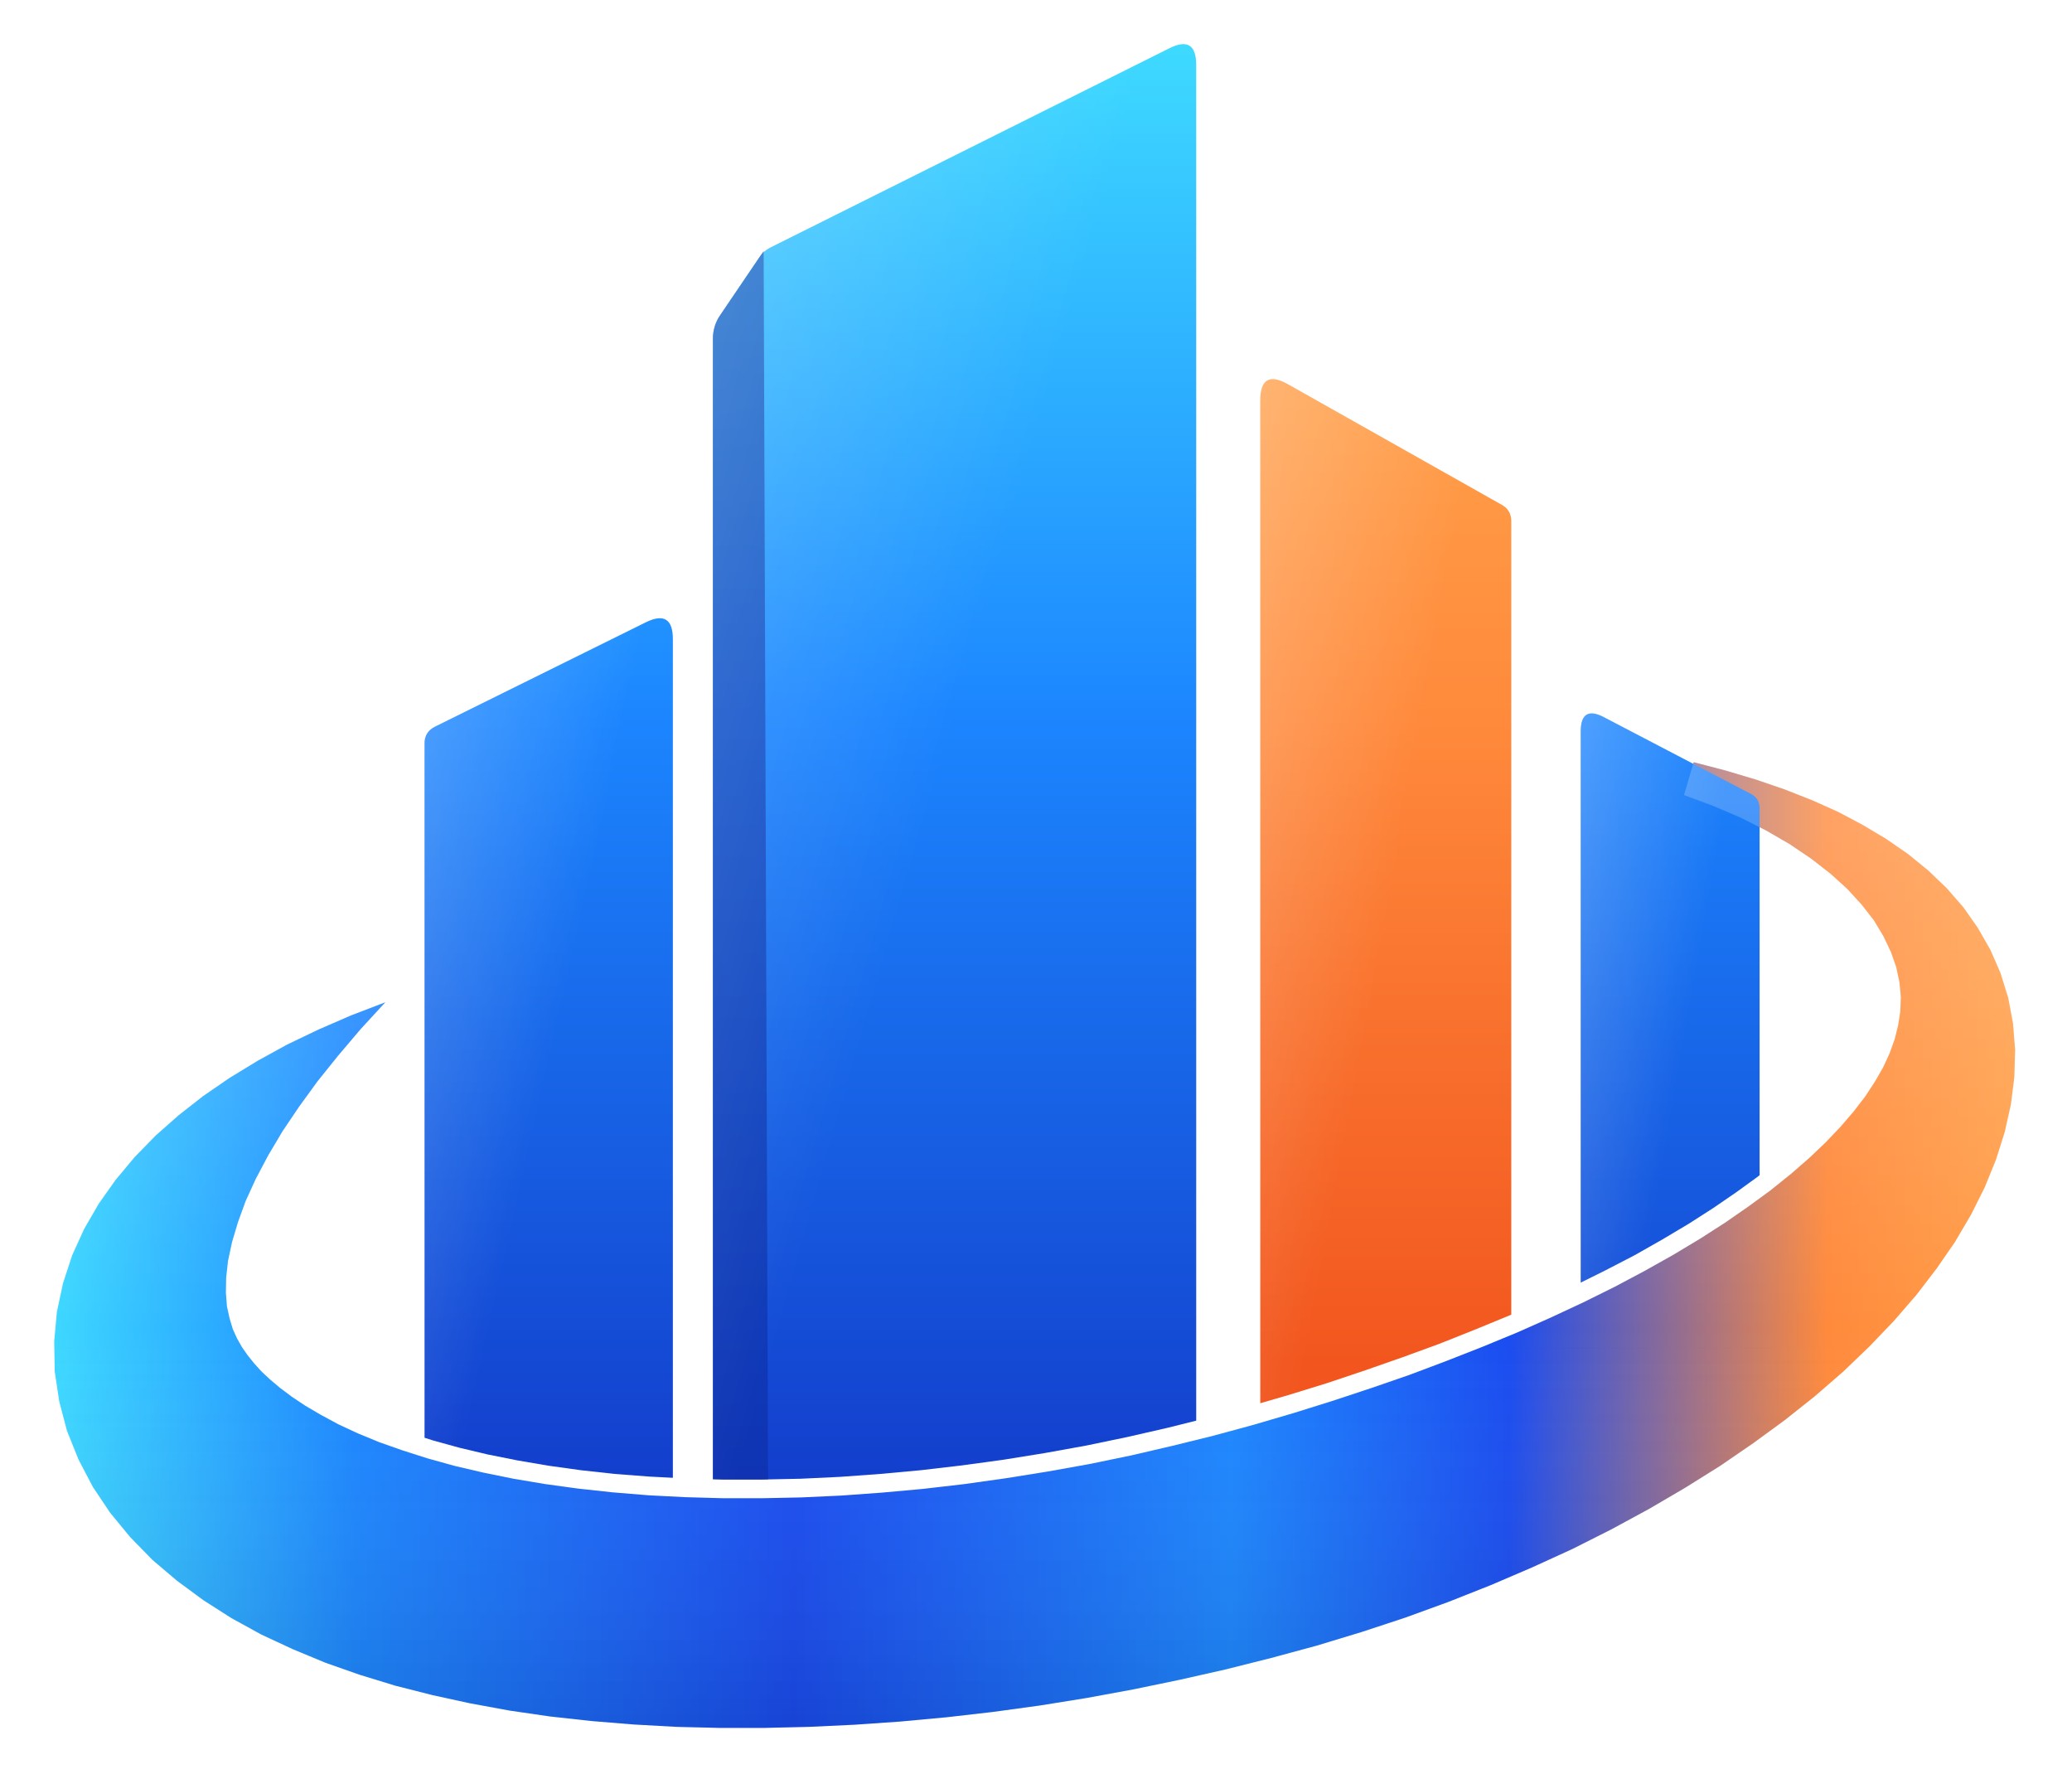
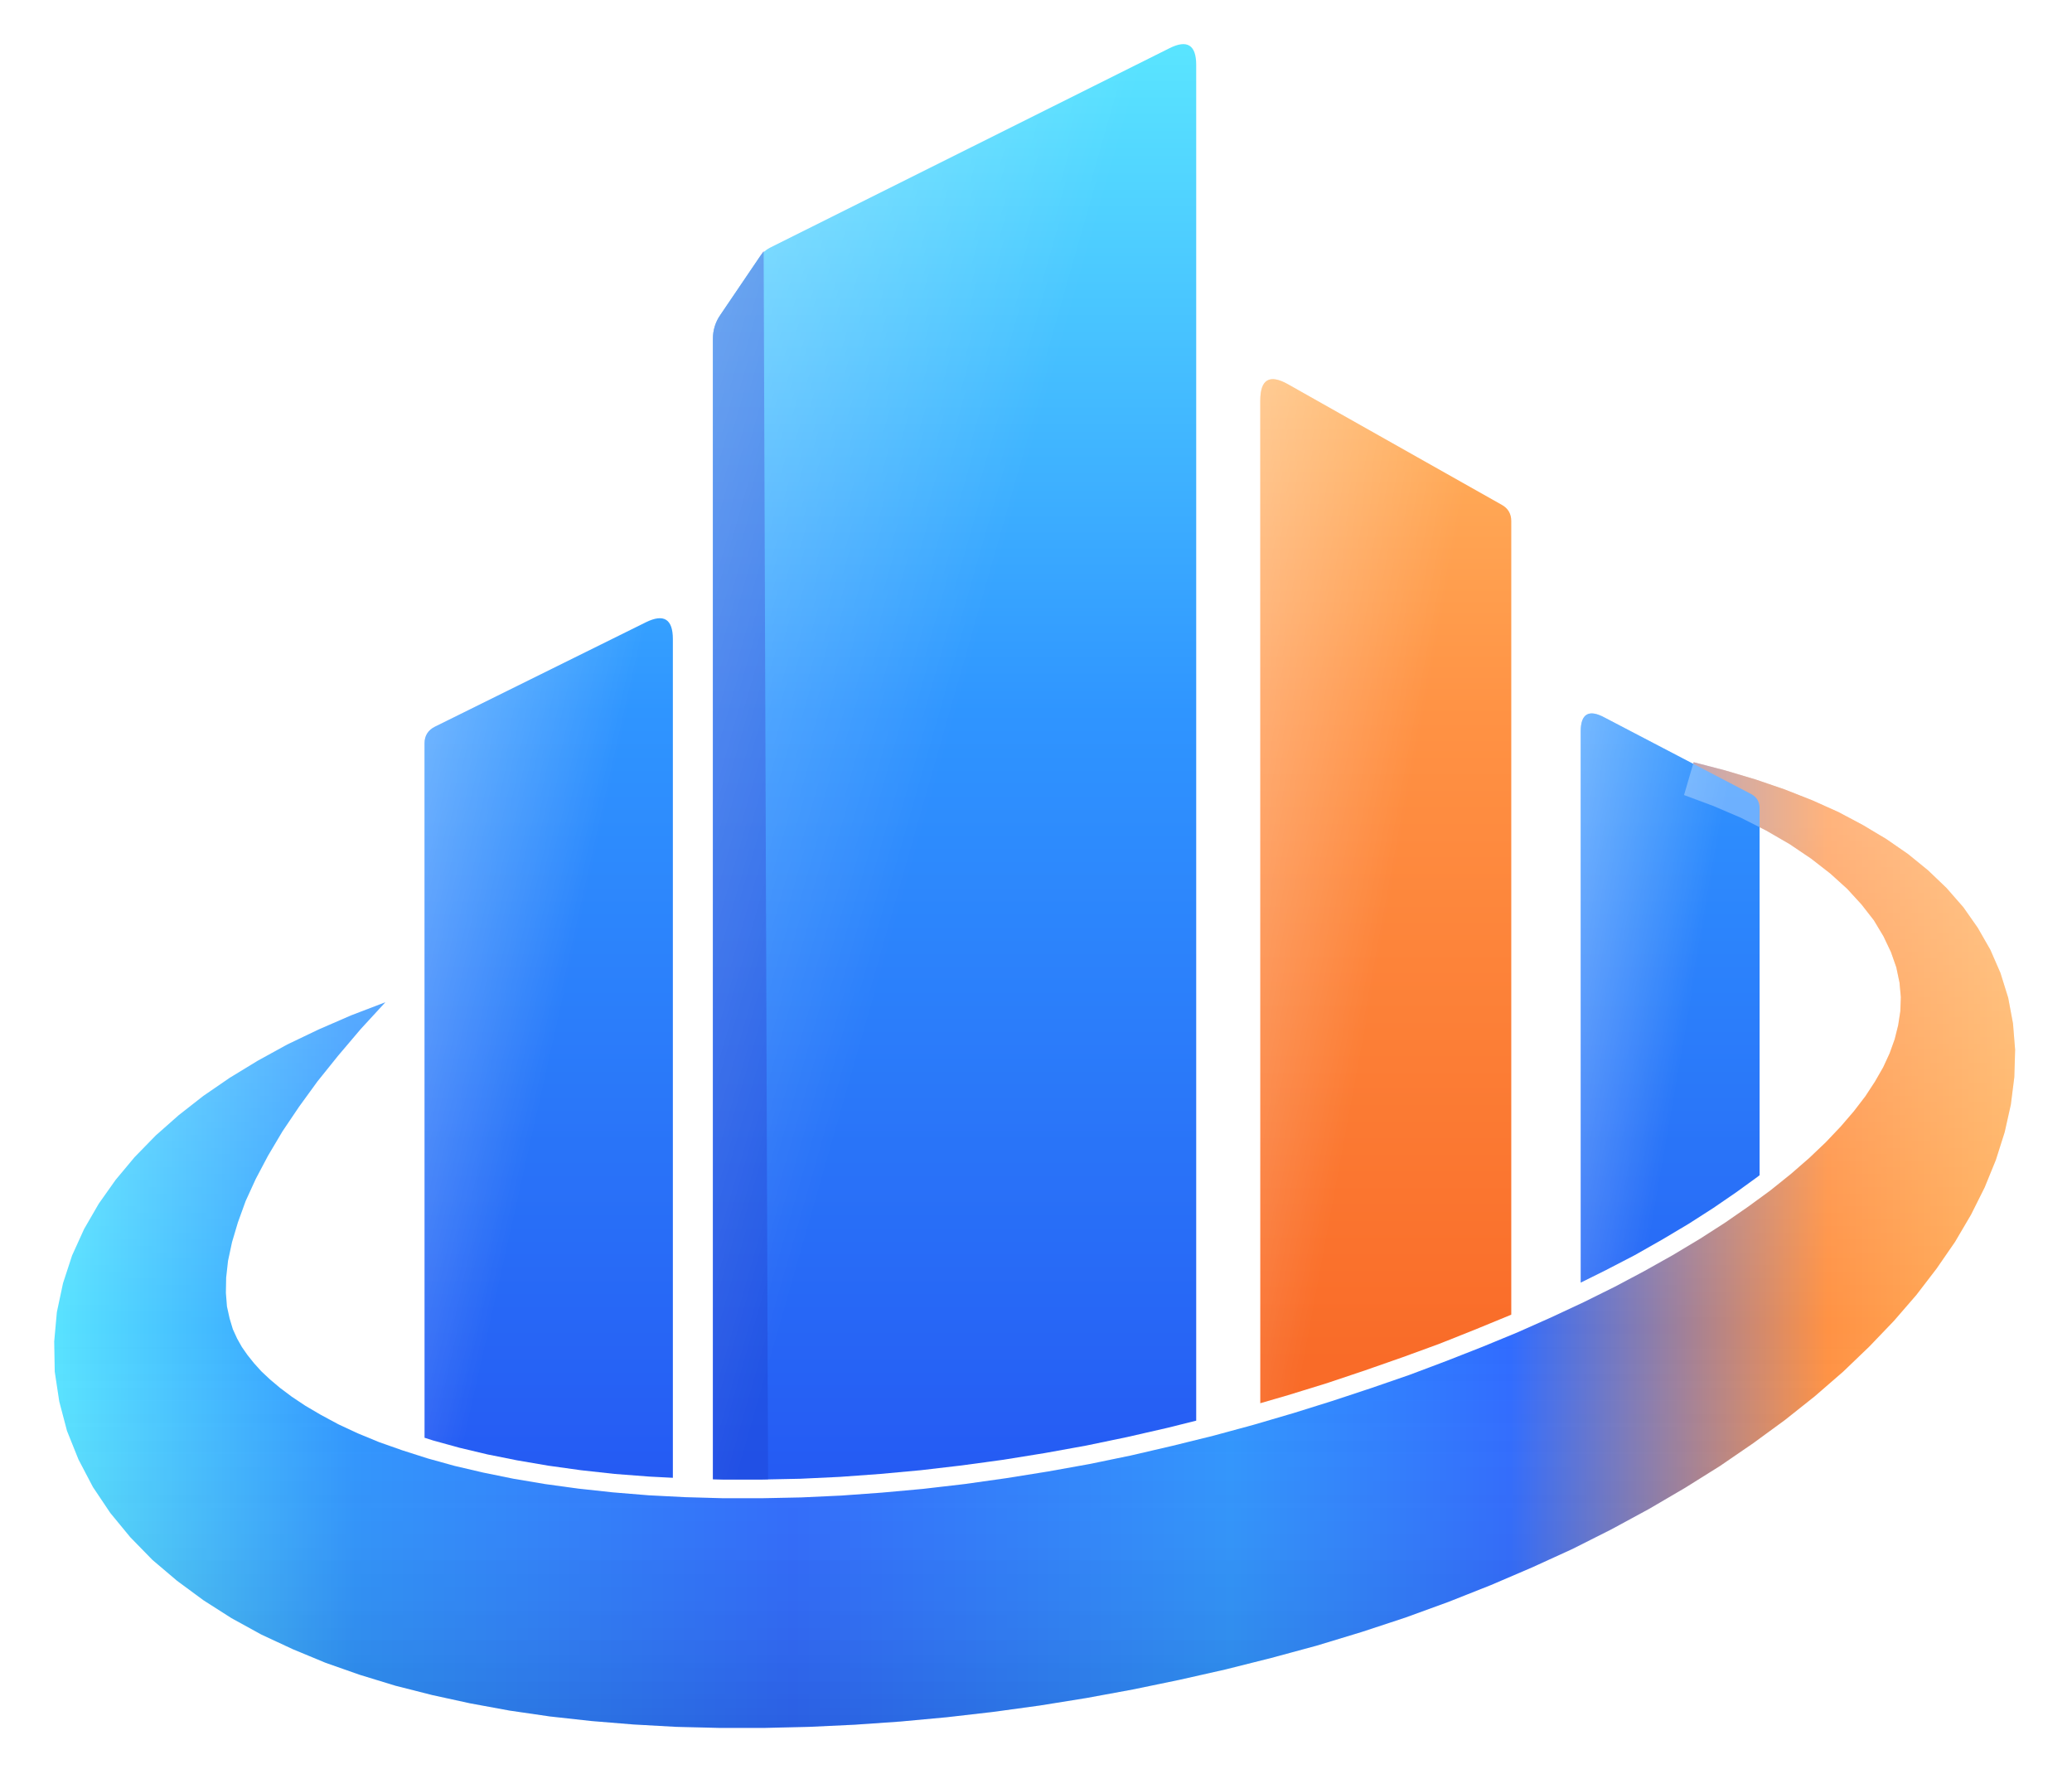
<svg xmlns="http://www.w3.org/2000/svg" viewBox="236 250 776 664" role="img" aria-label="Vallo">
  <defs>
    <linearGradient id="vm-blue" x1="0" y1="260" x2="0" y2="830" gradientUnits="userSpaceOnUse">
-       <stop offset="0" stop-color="#3FDCFF" />
-       <stop offset="0.45" stop-color="#1C86FF" />
-       <stop offset="1" stop-color="#1238C8" />
+       <stop offset="0" stop-color="#5BE7FF" />
+       <stop offset="0.45" stop-color="#2F95FF" />
+       <stop offset="1" stop-color="#2455F2" />
    </linearGradient>
    <linearGradient id="vm-orange" x1="0" y1="388" x2="0" y2="760" gradientUnits="userSpaceOnUse">
-       <stop offset="0" stop-color="#FFA04A" />
-       <stop offset="0.35" stop-color="#FF8A3C" />
-       <stop offset="1" stop-color="#F2561E" />
+       <stop offset="0" stop-color="#FFB25E" />
+       <stop offset="0.35" stop-color="#FF9244" />
+       <stop offset="1" stop-color="#F96B28" />
    </linearGradient>
    <linearGradient id="vm-sheen" x1="0" y1="0" x2="1" y2="1">
-       <stop offset="0" stop-color="#FFFFFF" stop-opacity="0.22" />
+       <stop offset="0" stop-color="#FFFFFF" stop-opacity="0.34" />
      <stop offset="0.45" stop-color="#FFFFFF" stop-opacity="0" />
    </linearGradient>
    <linearGradient id="vm-ring" x1="250" y1="0" x2="995" y2="0" gradientUnits="userSpaceOnUse">
-       <stop offset="0" stop-color="#3FDCFF" />
-       <stop offset="0.16" stop-color="#1C86FF" />
-       <stop offset="0.38" stop-color="#1A4CF0" />
-       <stop offset="0.6" stop-color="#1C86FF" />
-       <stop offset="0.74" stop-color="#1A4CF0" />
-       <stop offset="0.9" stop-color="#FF8A3C" />
-       <stop offset="1" stop-color="#FFA04A" />
+       <stop offset="0" stop-color="#5BE7FF" />
+       <stop offset="0.16" stop-color="#2F95FF" />
+       <stop offset="0.38" stop-color="#2F6BFF" />
+       <stop offset="0.6" stop-color="#2F95FF" />
+       <stop offset="0.74" stop-color="#2F6BFF" />
+       <stop offset="0.9" stop-color="#FF9244" />
+       <stop offset="1" stop-color="#FFB25E" />
    </linearGradient>
    <linearGradient id="vm-ringShade" x1="0" y1="560" x2="0" y2="900" gradientUnits="userSpaceOnUse">
-       <stop offset="0" stop-color="#FFFFFF" stop-opacity="0.2" />
+       <stop offset="0" stop-color="#FFFFFF" stop-opacity="0.3" />
      <stop offset="0.55" stop-color="#FFFFFF" stop-opacity="0" />
      <stop offset="1" stop-color="#000000" stop-opacity="0.12" />
    </linearGradient>
    <clipPath id="vm-above">
      <path d="M384.1 0L384.1 631.2L375.1 641L366.9 650.7L359.4 660.3L352.7 669.6L346.7 678.6L341.6 687.4L337.2 695.8L333.7 703.8L331 711.4L329 718.4L327.8 724.9L327.3 730.7L327.4 735.8L328 740.2L328.9 744L330.2 747.2L331.7 749.9L333.3 752.4L335.1 754.7L337.2 757L339.6 759.4L342.4 762L345.8 764.7L349.8 767.7L354.5 770.8L360 773.9L366.1 777.1L373.1 780.4L380.7 783.5L389.2 786.5L398.3 789.4L408.1 792.1L418.6 794.6L429.6 796.8L441.3 798.8L453.5 800.5L466.2 801.9L479.3 802.9L492.9 803.6L506.9 804L521.2 804L535.8 803.7L550.6 803L565.7 801.9L580.9 800.5L596.3 798.7L611.7 796.6L627.2 794.1L642.7 791.3L658.1 788.1L673.4 784.6L688.6 780.8L703.6 776.7L718.4 772.4L733 767.9L747.3 763.1L761.3 758.2L775 753.2L788.3 747.9L801.2 742.6L813.7 737.1L825.7 731.4L837.2 725.7L848.2 720L858.6 714.1L868.5 708.2L877.7 702.3L886.3 696.4L894.3 690.6L901.6 684.8L908.3 679L914.3 673.4L919.6 667.9L924.3 662.6L928.3 657.4L931.7 652.5L934.5 647.7L936.8 643L938.6 638.5L939.9 634.1L940.8 629.6L941.1 625L1341.1 625L1341.1 0Z" />
    </clipPath>
  </defs>
  <path d="M380.3 625.3L367.5 630.2L355.3 635.5L343.6 641.1L332.5 647.2L322 653.6L312.1 660.4L302.9 667.6L294.3 675.2L286.4 683.3L279.3 691.8L273 700.7L267.5 710.2L263 720.1L259.6 730.5L257.3 741.3L256.3 752.3L256.5 763.6L258.2 774.8L261.1 785.8L265.4 796.5L270.8 806.8L277.3 816.5L284.8 825.6L293.1 834.1L302.3 841.9L312.2 849.2L322.7 855.9L333.8 862L345.6 867.5L357.9 872.6L370.7 877.1L384.1 881.2L397.9 884.7L412.1 887.8L426.8 890.5L441.9 892.7L457.3 894.4L473.1 895.7L489.2 896.6L505.6 897L522.2 897L539.1 896.6L556.1 895.8L573.3 894.6L590.6 893L608 891L625.5 888.6L642.9 885.8L660.3 882.6L677.7 879L695 875.1L712.1 870.8L729.1 866.2L745.9 861.1L762.3 855.7L778.5 849.8L794.4 843.5L809.8 836.9L824.9 830L839.4 822.7L853.6 815L867.1 807.1L880.2 798.9L892.6 790.4L904.5 781.7L915.7 772.8L926.3 763.6L936.1 754.2L945.3 744.6L953.7 734.9L961.3 725L968.2 715L974.2 704.8L979.3 694.6L983.5 684.3L986.8 673.9L989.1 663.6L990.4 653.3L990.7 643.1L989.9 633.2L988.1 623.6L985.2 614.3L981.4 605.6L976.7 597.4L971.3 589.7L965 582.5L958.1 575.9L950.6 569.8L942.5 564.2L933.8 559L924.6 554.1L914.8 549.7L904.4 545.6L893.6 541.9L882.2 538.5L870.3 535.4L866.7 547.7L877.7 551.8L888 556.2L897.5 561L906.3 566.1L914.3 571.5L921.5 577.1L927.8 582.8L933.2 588.7L937.8 594.6L941.4 600.6L944.2 606.5L946.2 612.2L947.4 617.9L947.9 623.4L947.7 628.7L946.9 633.9L945.6 639.1L943.7 644.4L941.3 649.6L938.2 655L934.6 660.5L930.3 666.1L925.4 671.8L919.8 677.7L913.6 683.6L906.7 689.6L899.1 695.7L890.9 701.7L882.1 707.8L872.6 713.9L862.6 719.9L851.9 725.9L840.8 731.8L829.1 737.6L816.9 743.3L804.3 748.9L791.2 754.3L777.7 759.6L763.9 764.8L749.7 769.7L735.2 774.5L720.5 779.1L705.5 783.5L690.4 787.6L675 791.4L659.5 795L644 798.2L628.4 801L612.8 803.5L597.2 805.7L581.7 807.5L566.3 808.9L551.1 810L536 810.7L521.3 811L506.8 811L492.6 810.6L478.9 809.9L465.5 808.8L452.6 807.4L440.2 805.7L428.3 803.7L417 801.4L406.3 798.9L396.2 796.1L386.8 793.1L378 790L370 786.7L362.7 783.3L356.2 779.8L350.4 776.4L345.3 773L340.9 769.7L337.1 766.5L333.8 763.4L331.1 760.4L328.7 757.4L326.6 754.4L324.8 751.2L323.2 747.7L322 743.7L321 739.2L320.6 734.1L320.7 728.4L321.4 722.1L322.9 715.1L325.1 707.7L328 699.7L331.8 691.4L336.4 682.7L341.8 673.6L348 664.4L354.9 654.9L362.7 645.2L371.1 635.3L380.3 625.3Z" fill="url(#vm-ring)" />
  <g clip-path="url(#vm-above)">
    <path d="M398.9 522.1L477.9 483C484.6 479.7 488 481.8 488 489.3L488 900L395 900L395 528.3C395 525.5 396.3 523.4 398.9 522.1Z" fill="url(#vm-blue)" />
    <path d="M398.9 522.1L477.9 483C484.6 479.7 488 481.8 488 489.3L488 900L395 900L395 528.3C395 525.5 396.3 523.4 398.9 522.1Z" fill="url(#vm-sheen)" />
    <path d="M505.8 367.9L520.5 346.2C521.5 344.7 522.8 343.6 524.3 342.8L673.9 268.1C680.6 264.7 684 266.8 684 274.3L684 900L503 900L503 376.9C503 373.7 503.9 370.6 505.8 367.9Z" fill="url(#vm-blue)" />
-     <path d="M505.8 367.9L522 344L524 900L503 900L503 376.9C503 373.7 503.9 370.6 505.8 367.9Z" fill="#0B2A9E" opacity="0.55" />
+     <path d="M505.8 367.9L522 344L524 900L503 900L503 376.9C503 373.7 503.9 370.6 505.8 367.9Z" fill="#1D47D8" opacity="0.55" />
    <path d="M505.8 367.9L520.5 346.2C521.5 344.7 522.8 343.6 524.3 342.8L673.9 268.1C680.6 264.7 684 266.8 684 274.3L684 900L503 900L503 376.9C503 373.7 503.9 370.6 505.8 367.9Z" fill="url(#vm-sheen)" />
    <path d="M718.4 393.9L798.4 439C800.8 440.3 802 442.4 802 445.1L802 900L708 900L708 400C708 392 711.5 390 718.4 393.9Z" fill="url(#vm-orange)" />
    <path d="M718.4 393.9L798.4 439C800.8 440.3 802 442.4 802 445.1L802 900L708 900L708 400C708 392 711.5 390 718.4 393.9Z" fill="url(#vm-sheen)" />
    <path d="M836.8 518.6L891.8 547.3C893.9 548.4 895 550.2 895 552.6L895 900L828 900L828 523.9C828 517.3 831 515.5 836.8 518.6Z" fill="url(#vm-blue)" />
    <path d="M836.8 518.6L891.8 547.3C893.9 548.4 895 550.2 895 552.6L895 900L828 900L828 523.9C828 517.3 831 515.5 836.8 518.6Z" fill="url(#vm-sheen)" />
  </g>
  <path d="M380.3 625.3L367.5 630.2L355.3 635.5L343.6 641.1L332.5 647.2L322 653.6L312.1 660.4L302.9 667.6L294.3 675.2L286.4 683.3L279.3 691.8L273 700.7L267.5 710.2L263 720.1L259.6 730.5L257.3 741.3L256.3 752.3L256.5 763.6L258.2 774.8L261.1 785.8L265.4 796.5L270.8 806.8L277.3 816.5L284.8 825.6L293.1 834.1L302.3 841.9L312.2 849.2L322.7 855.9L333.8 862L345.6 867.5L357.9 872.6L370.7 877.1L384.1 881.2L397.9 884.7L412.1 887.8L426.8 890.5L441.9 892.7L457.3 894.4L473.1 895.7L489.2 896.6L505.6 897L522.2 897L539.1 896.6L556.1 895.8L573.3 894.6L590.6 893L608 891L625.5 888.6L642.9 885.8L660.3 882.6L677.7 879L695 875.1L712.1 870.8L729.1 866.2L745.9 861.1L762.3 855.7L778.5 849.8L794.4 843.5L809.8 836.9L824.9 830L839.4 822.7L853.6 815L867.1 807.1L880.2 798.9L892.6 790.4L904.5 781.7L915.7 772.8L926.3 763.6L936.1 754.2L945.3 744.6L953.7 734.9L961.3 725L968.2 715L974.2 704.8L979.3 694.6L983.5 684.3L986.8 673.9L989.1 663.6L990.4 653.3L990.7 643.1L989.9 633.2L988.1 623.6L985.2 614.3L981.4 605.6L976.7 597.4L971.3 589.7L965 582.5L958.1 575.9L950.6 569.8L942.5 564.2L933.8 559L924.6 554.1L914.8 549.7L904.4 545.6L893.6 541.9L882.2 538.5L870.3 535.4L866.7 547.7L877.7 551.8L888 556.2L897.5 561L906.3 566.1L914.3 571.5L921.5 577.1L927.8 582.8L933.2 588.7L937.8 594.6L941.4 600.6L944.2 606.5L946.2 612.2L947.4 617.9L947.9 623.4L947.7 628.7L946.9 633.9L945.6 639.1L943.7 644.4L941.3 649.6L938.2 655L934.6 660.5L930.3 666.1L925.4 671.8L919.8 677.7L913.6 683.6L906.7 689.6L899.1 695.7L890.9 701.7L882.1 707.8L872.6 713.9L862.6 719.9L851.9 725.9L840.8 731.8L829.1 737.6L816.9 743.3L804.3 748.9L791.2 754.3L777.7 759.6L763.9 764.8L749.7 769.7L735.2 774.5L720.5 779.1L705.5 783.5L690.4 787.6L675 791.4L659.5 795L644 798.2L628.4 801L612.8 803.5L597.2 805.7L581.7 807.5L566.3 808.9L551.1 810L536 810.7L521.3 811L506.8 811L492.6 810.6L478.9 809.9L465.5 808.8L452.6 807.4L440.2 805.7L428.3 803.7L417 801.4L406.3 798.9L396.2 796.1L386.8 793.1L378 790L370 786.7L362.7 783.3L356.2 779.8L350.4 776.4L345.3 773L340.9 769.7L337.1 766.5L333.8 763.4L331.1 760.4L328.7 757.4L326.6 754.4L324.8 751.2L323.2 747.7L322 743.7L321 739.2L320.6 734.1L320.7 728.4L321.4 722.1L322.9 715.1L325.1 707.7L328 699.7L331.8 691.4L336.4 682.7L341.8 673.6L348 664.4L354.9 654.9L362.7 645.2L371.1 635.3L380.3 625.3Z" fill="url(#vm-ringShade)" />
</svg>
